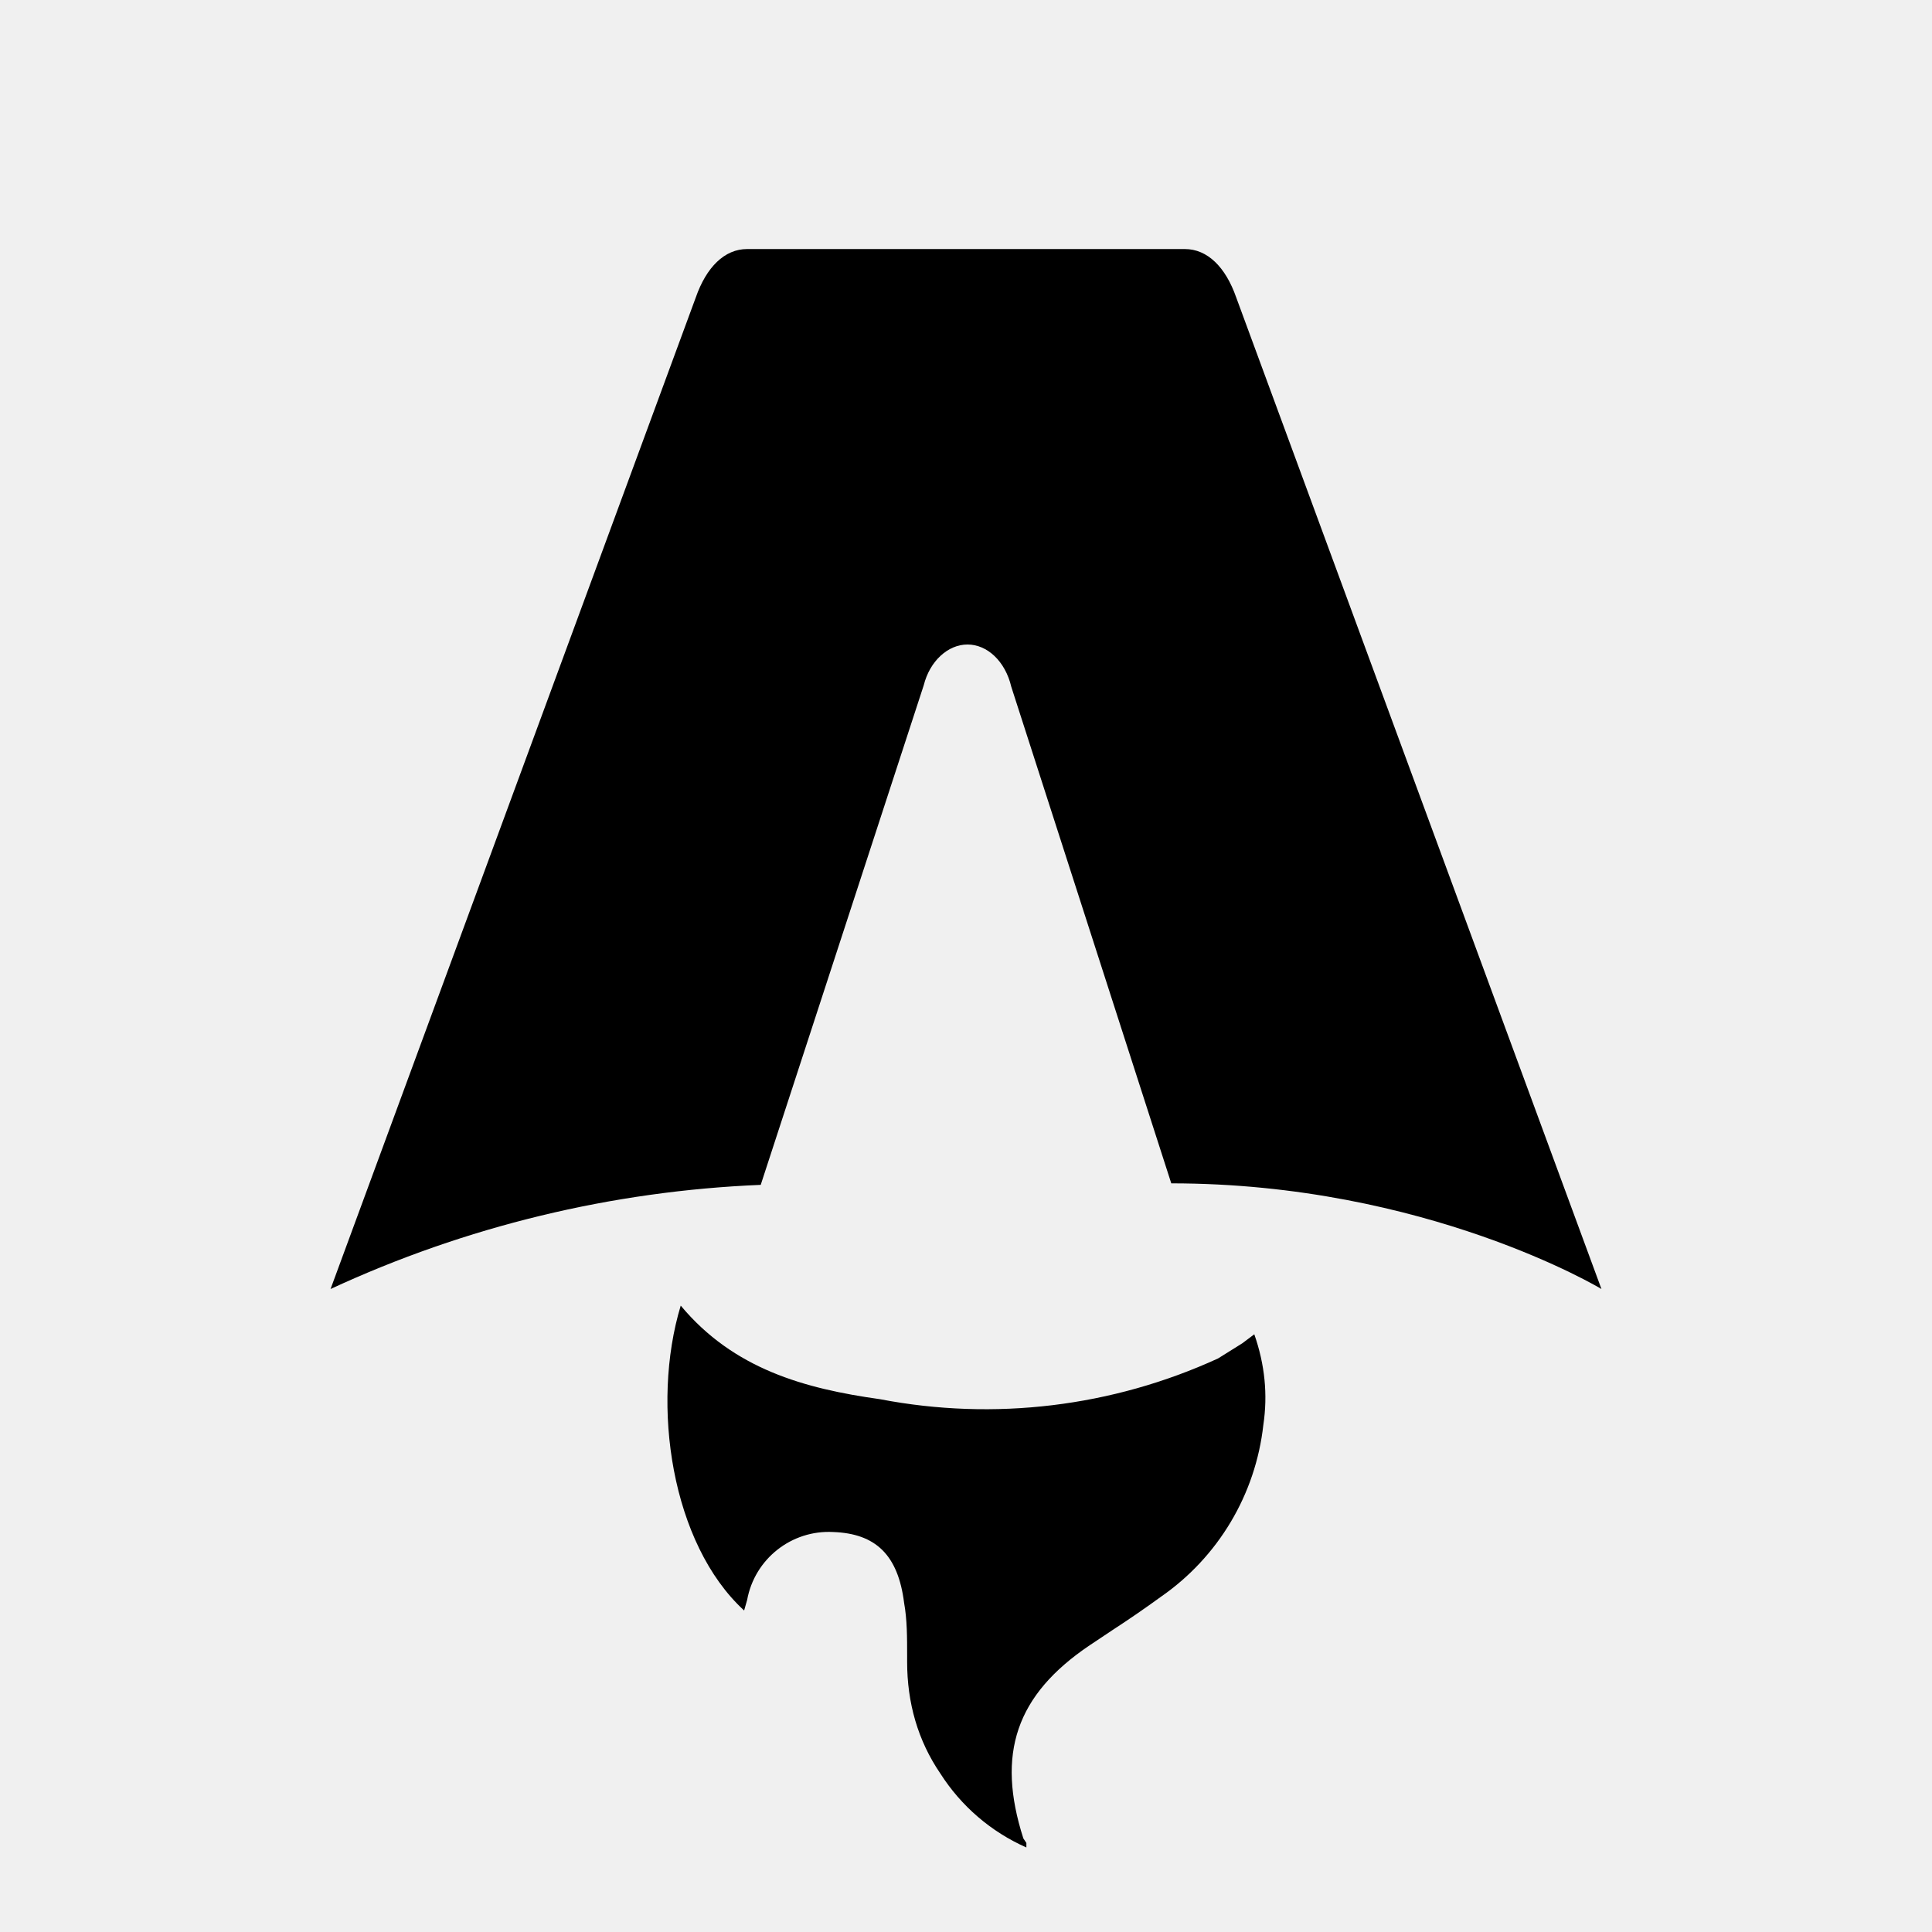
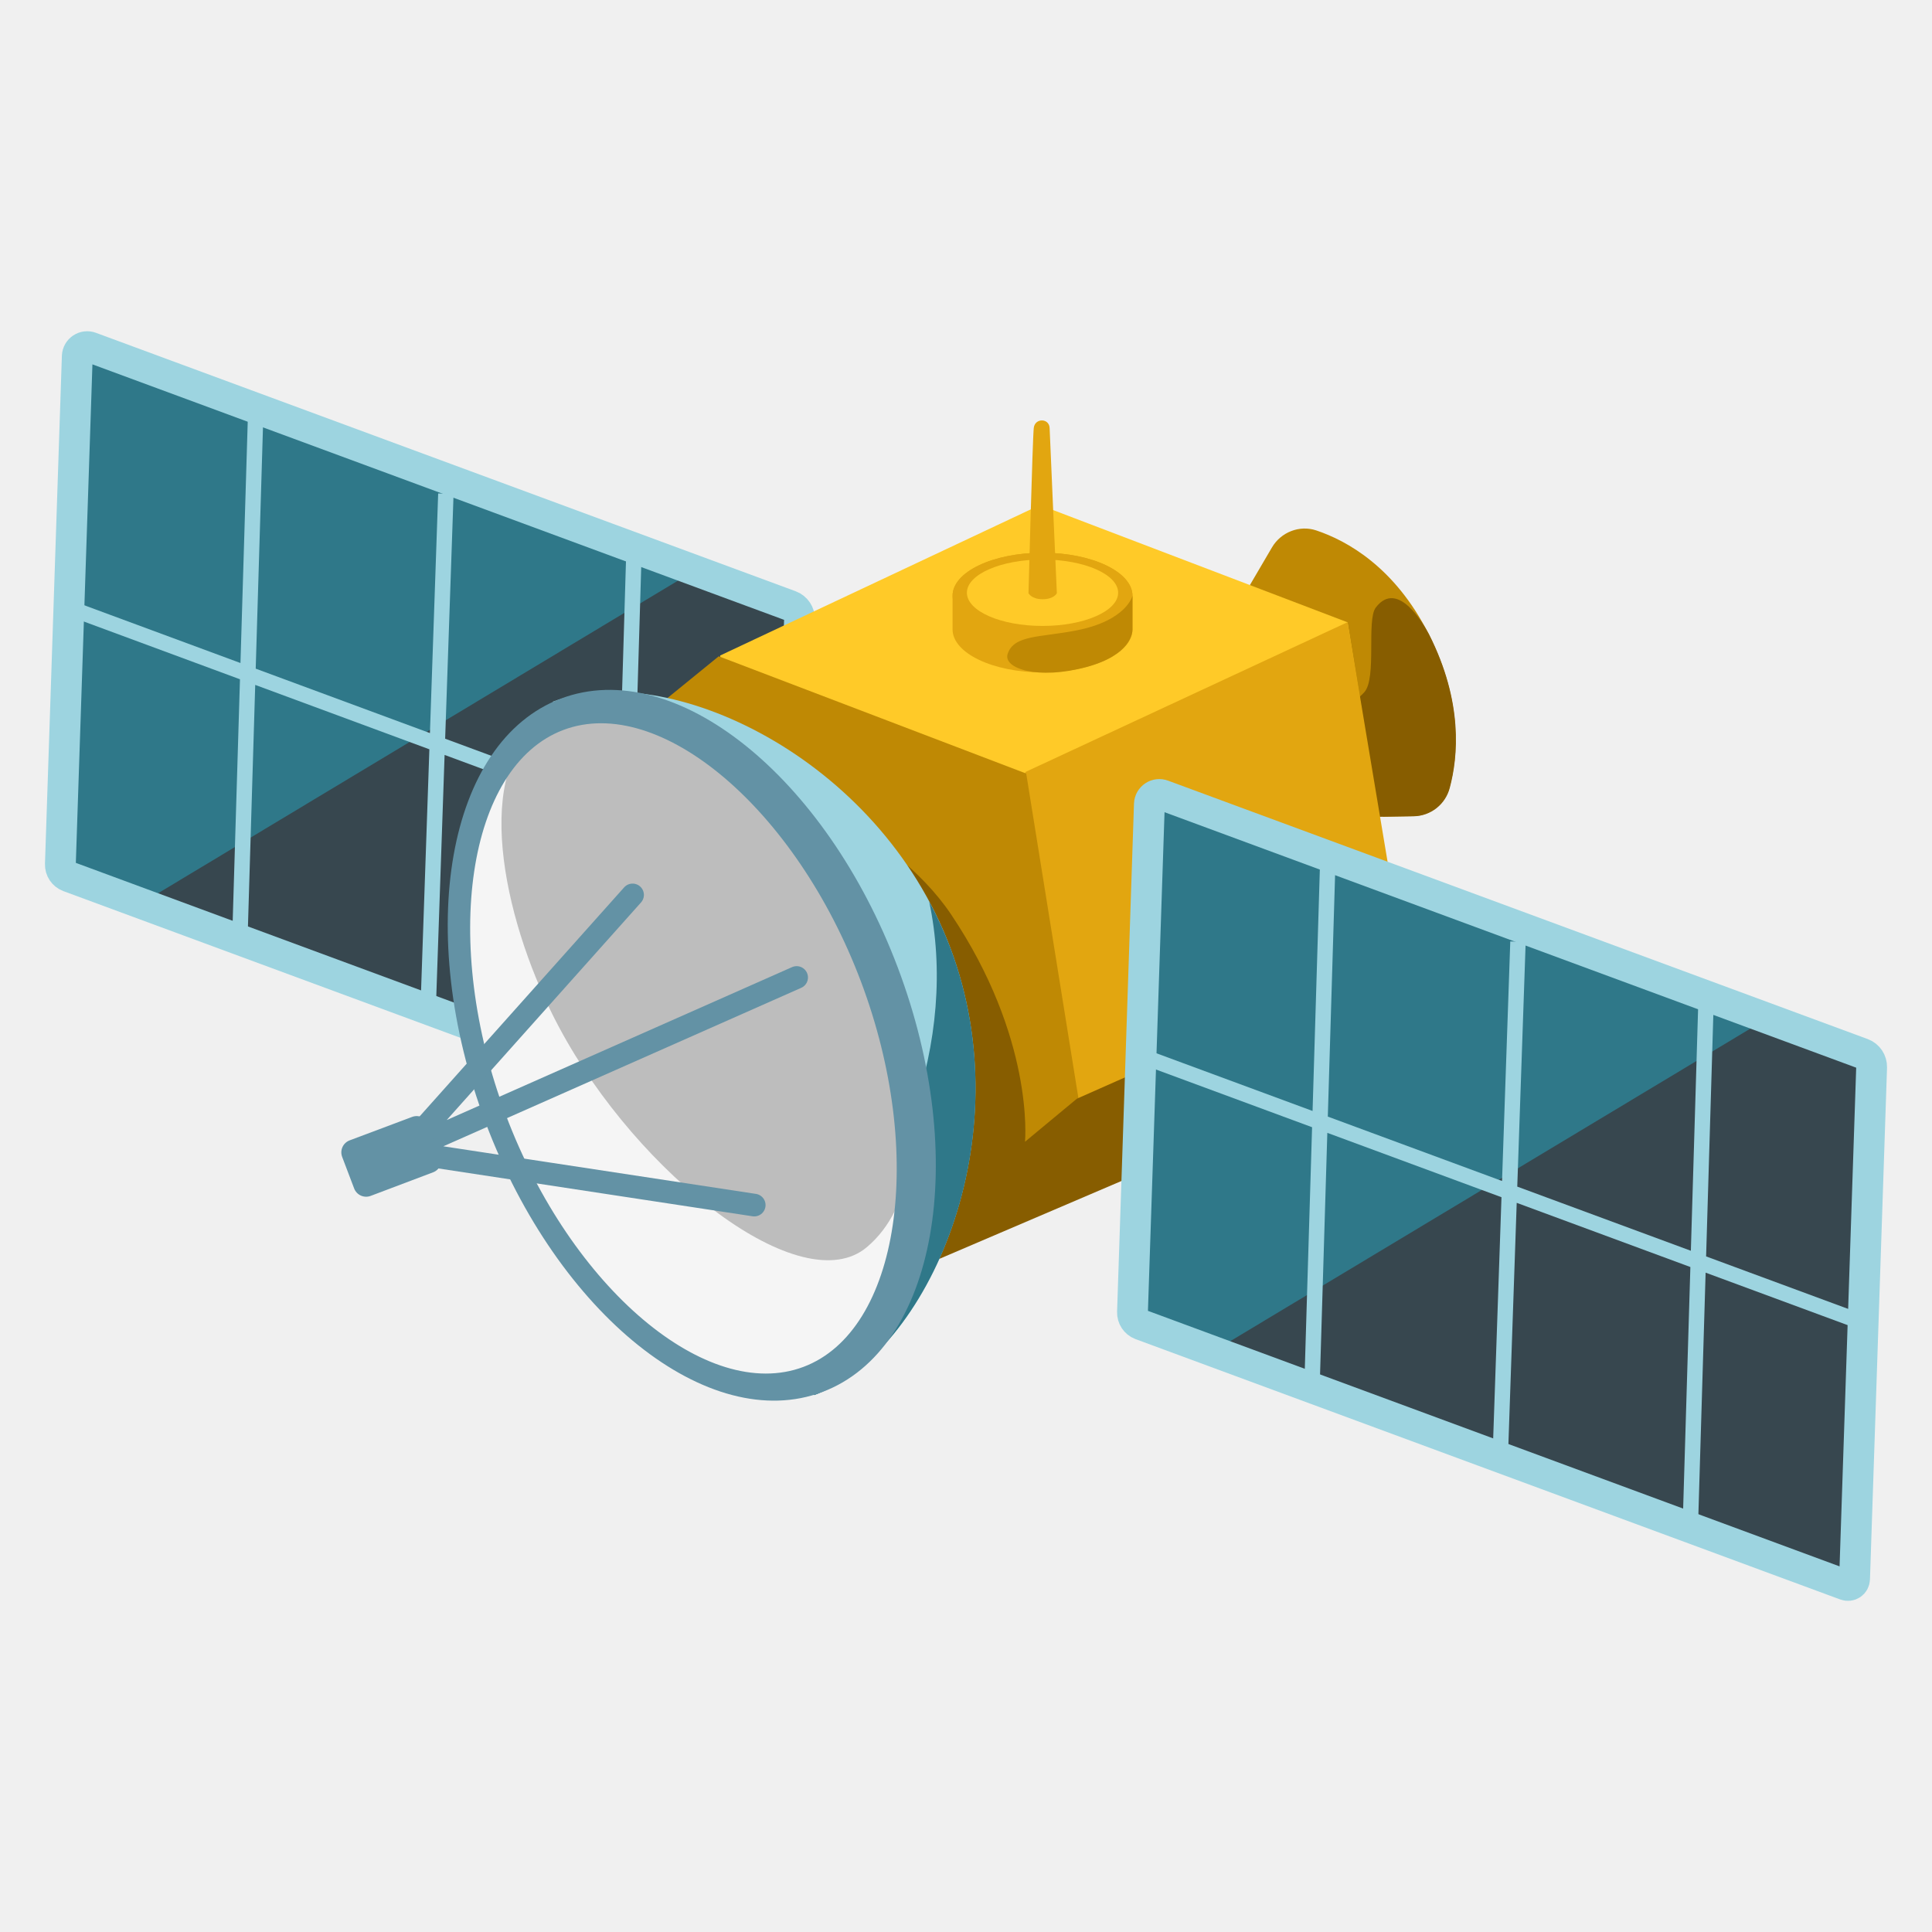
- <svg xmlns="http://www.w3.org/2000/svg" fill="none" viewBox="0 0 128 128">
-   <path d="M50.4 78.5a75.1 75.1 0 0 0-28.5 6.9l24.2-65.7c.7-2 1.9-3.2 3.4-3.2h29c1.5 0 2.7 1.2 3.4 3.2l24.2 65.7s-11.6-7-28.5-7L67 45.5c-.4-1.7-1.6-2.8-2.9-2.8-1.3 0-2.5 1.1-2.9 2.7L50.4 78.5Zm-1.1 28.2Zm-4.2-20.2c-2 6.6-.6 15.8 4.2 20.2a17.5 17.5 0 0 1 .2-.7 5.5 5.5 0 0 1 5.7-4.5c2.8.1 4.3 1.5 4.7 4.7.2 1.1.2 2.3.2 3.5v.4c0 2.7.7 5.2 2.2 7.4a13 13 0 0 0 5.7 4.9v-.3l-.2-.3c-1.8-5.6-.5-9.5 4.4-12.8l1.5-1a73 73 0 0 0 3.2-2.2 16 16 0 0 0 6.8-11.4c.3-2 .1-4-.6-6l-.8.6-1.6 1a37 37 0 0 1-22.4 2.7c-5-.7-9.7-2-13.2-6.2Z" />
-   <style>
-         path { fill: #000; }
-         @media (prefers-color-scheme: dark) {
-             path { fill: #FFF; }
-         }
-     </style>
+ <svg xmlns="http://www.w3.org/2000/svg" width="128" height="128" viewBox="0 0 128 128">
+   <path fill="#2f7889" d="M51.24 75.33S3.98 57.62 4 57.25L5.12 23.6c.02-.45.47-.75.89-.59l46.35 17.12c.38.14.62.51.61.91l-1.13 33.9c-.01.3-.31.5-.6.39" />
+   <path fill="#37474f" d="m9.29 59.89l41.95 15.44c.28.11.59-.09.6-.4l1.13-33.9l-7.57-2.85z" />
+   <path fill="none" stroke="#9dd4e0" stroke-miterlimit="10" stroke-width="2.042" d="M51.24 75.33L4.55 58.08a.85.85 0 0 1-.55-.82L5.12 23.6c.02-.45.47-.75.89-.59l46.35 17.12c.38.14.62.51.61.91l-1.13 33.9c-.01.3-.31.5-.6.39z" />
+   <path fill="none" stroke="#9dd4e0" stroke-miterlimit="10" stroke-width="1.021" d="M52.41 57.96L4.57 40.27m24.97-7.56l-1.17 34.02M16.94 27.39l-1.06 35.2m26.14-26.64l-1.06 35.44" />
+   <path fill="#bf8904" d="m82.81 38.76l1.46-2.49c.59-1.01 1.82-1.5 2.93-1.13c2.04.68 5.21 2.43 7.46 6.88c2.27 4.49 1.93 8.12 1.37 10.17a2.53 2.53 0 0 1-2.38 1.88l-2.04.04z" />
+   <path fill="#875d00" d="M91.15 40.25c-.63.82.08 4.67-.76 5.61c-.42.46-1.01.9-1.58.65l2.29 7.61l2.57-.04a2.51 2.51 0 0 0 2.38-1.88c.55-2.05.9-5.68-1.37-10.17c-.3-.57-2.06-3.71-3.53-1.78" />
+   <path fill="#ffca28" d="M89.28 41.23L68.9 33.46l-21.19 9.97L53.65 86l22.18-9.48l16.91-13.77z" />
+   <path fill="#e2a610" d="m89.28 41.22l-21.33 9.92l-14.1 35.25l22.18-9.48l16.91-13.77z" />
+   <path fill="#bf8904" d="m67.99 51.25l-20.37-7.77l-16.91 13.76l3.46 21.53l20.37 7.76l16.91-13.76z" />
+   <path fill="#875d00" d="m93.17 63.12l-21.82 9.67l-3.44 2.85c.01-.14.6-6.87-4.9-15.06c-3.95-5.89-12.89-9.2-12.89-9.2l4.45 35.3l22.17-9.48z" />
+   <path fill="#2f7889" d="M122.27 105.01S75.01 87.3 75.03 86.93l1.12-33.66c.02-.45.47-.75.89-.59l46.35 17.12c.38.14.62.51.61.91l-1.13 33.9c-.01.31-.31.51-.6.4" />
+   <path fill="#37474f" d="m80.32 89.57l41.95 15.44c.28.11.59-.09.6-.4L124 69.95l-6.99-2.43z" />
+   <path fill="none" stroke="#9dd4e0" stroke-miterlimit="10" stroke-width="2.042" d="M122.27 105.01L75.58 87.76a.86.86 0 0 1-.55-.83l1.12-33.66c.02-.45.47-.75.89-.59l46.35 17.12c.38.14.62.51.61.91l-1.13 33.9c-.01.31-.31.51-.6.4z" />
+   <path fill="none" stroke="#9dd4e0" stroke-miterlimit="10" stroke-width="1.021" d="M123.44 87.63L75.6 69.95m24.97-7.56L99.4 96.41M87.97 57.06l-1.06 35.2m26.14-26.63l-1.06 35.44" />
+   <path fill="#e2a610" d="M75.03 39.47c0-1.57-2.67-2.85-5.96-2.85s-5.96 1.27-5.96 2.85v2.23c0 1.57 2.67 2.85 5.96 2.85s5.96-1.27 5.96-2.85z" />
+   <ellipse cx="69.07" cy="39.47" fill="#e2a610" rx="5.96" ry="2.85" />
+   <ellipse cx="69.07" cy="39.27" fill="#ffca28" rx="5.01" ry="2.2" />
+   <path fill="#e2a610" d="M70.02 39.3s-.19.4-.94.4s-.94-.4-.94-.4s.27-10.28.35-10.95s1.02-.65 1.05 0c.02.65.48 10.95.48 10.95" />
+   <path fill="#bf8904" d="M75.03 39.47s-.37 1.63-3.68 2.29c-2.43.48-4.17.29-4.59 1.56c-.32.96 1.98 1.75 5.23.87c2.93-.8 3.04-2.26 3.04-2.48z" />
+   <path fill="#9dd4e0" d="M53.94 92.43L36.62 46.49c7.54-2.84 21.56 3.62 26.34 16.3s-1.48 26.8-9.02 29.64" />
+   <path fill="#2f7889" d="m51.7 86.49l2.24 5.94c7.54-2.84 13.81-16.95 9.02-29.64c-.4-1.06-.87-2.08-1.4-3.06c1.9 8.89-1.6 19.92-9.86 26.76" />
+   <ellipse cx="45.23" cy="69.56" fill="#f5f5f5" rx="13.25" ry="23.6" transform="rotate(-20.653 45.232 69.563)" />
+   <path fill="#bdbdbd" d="M37.04 68.06c-3.51-6.56-5.78-16.39-1.43-20.05c4.59-3.86 11.08.68 14.34 3.57c1.81 1.6 2.76 2.85 3.7 4.13c5.36 7.3 9.97 21.66 3.79 26.91c-4.31 3.66-15.15-4.74-20.4-14.56" />
+   <path fill="#6392a5" d="M33.52 73.89c-4.31-11.44-2.57-23.13 3.81-25.53s15.4 5.23 19.71 16.67s2.57 23.13-3.81 25.53s-15.4-5.23-19.71-16.67m-1.34.51c4.78 12.69 14.77 20.67 22.31 17.82c7.54-2.84 9.78-15.43 4.99-28.12S44.71 43.44 37.17 46.28S27.4 61.71 32.18 74.4" />
+   <path fill="none" stroke="#6392a5" stroke-linecap="round" stroke-miterlimit="10" stroke-width="1.5" d="m26.72 76.3l26.06-11.54M26.72 76.3l15.19-17.01M26.72 76.3l23.25 3.54" />
+   <path fill="#6392a5" d="m28.4 74.49l.79 2.08a.85.85 0 0 1-.5 1.1l-4.13 1.56a.85.85 0 0 1-1.1-.5l-.79-2.08a.85.85 0 0 1 .5-1.1L27.3 74a.85.85 0 0 1 1.1.49" />
</svg>
